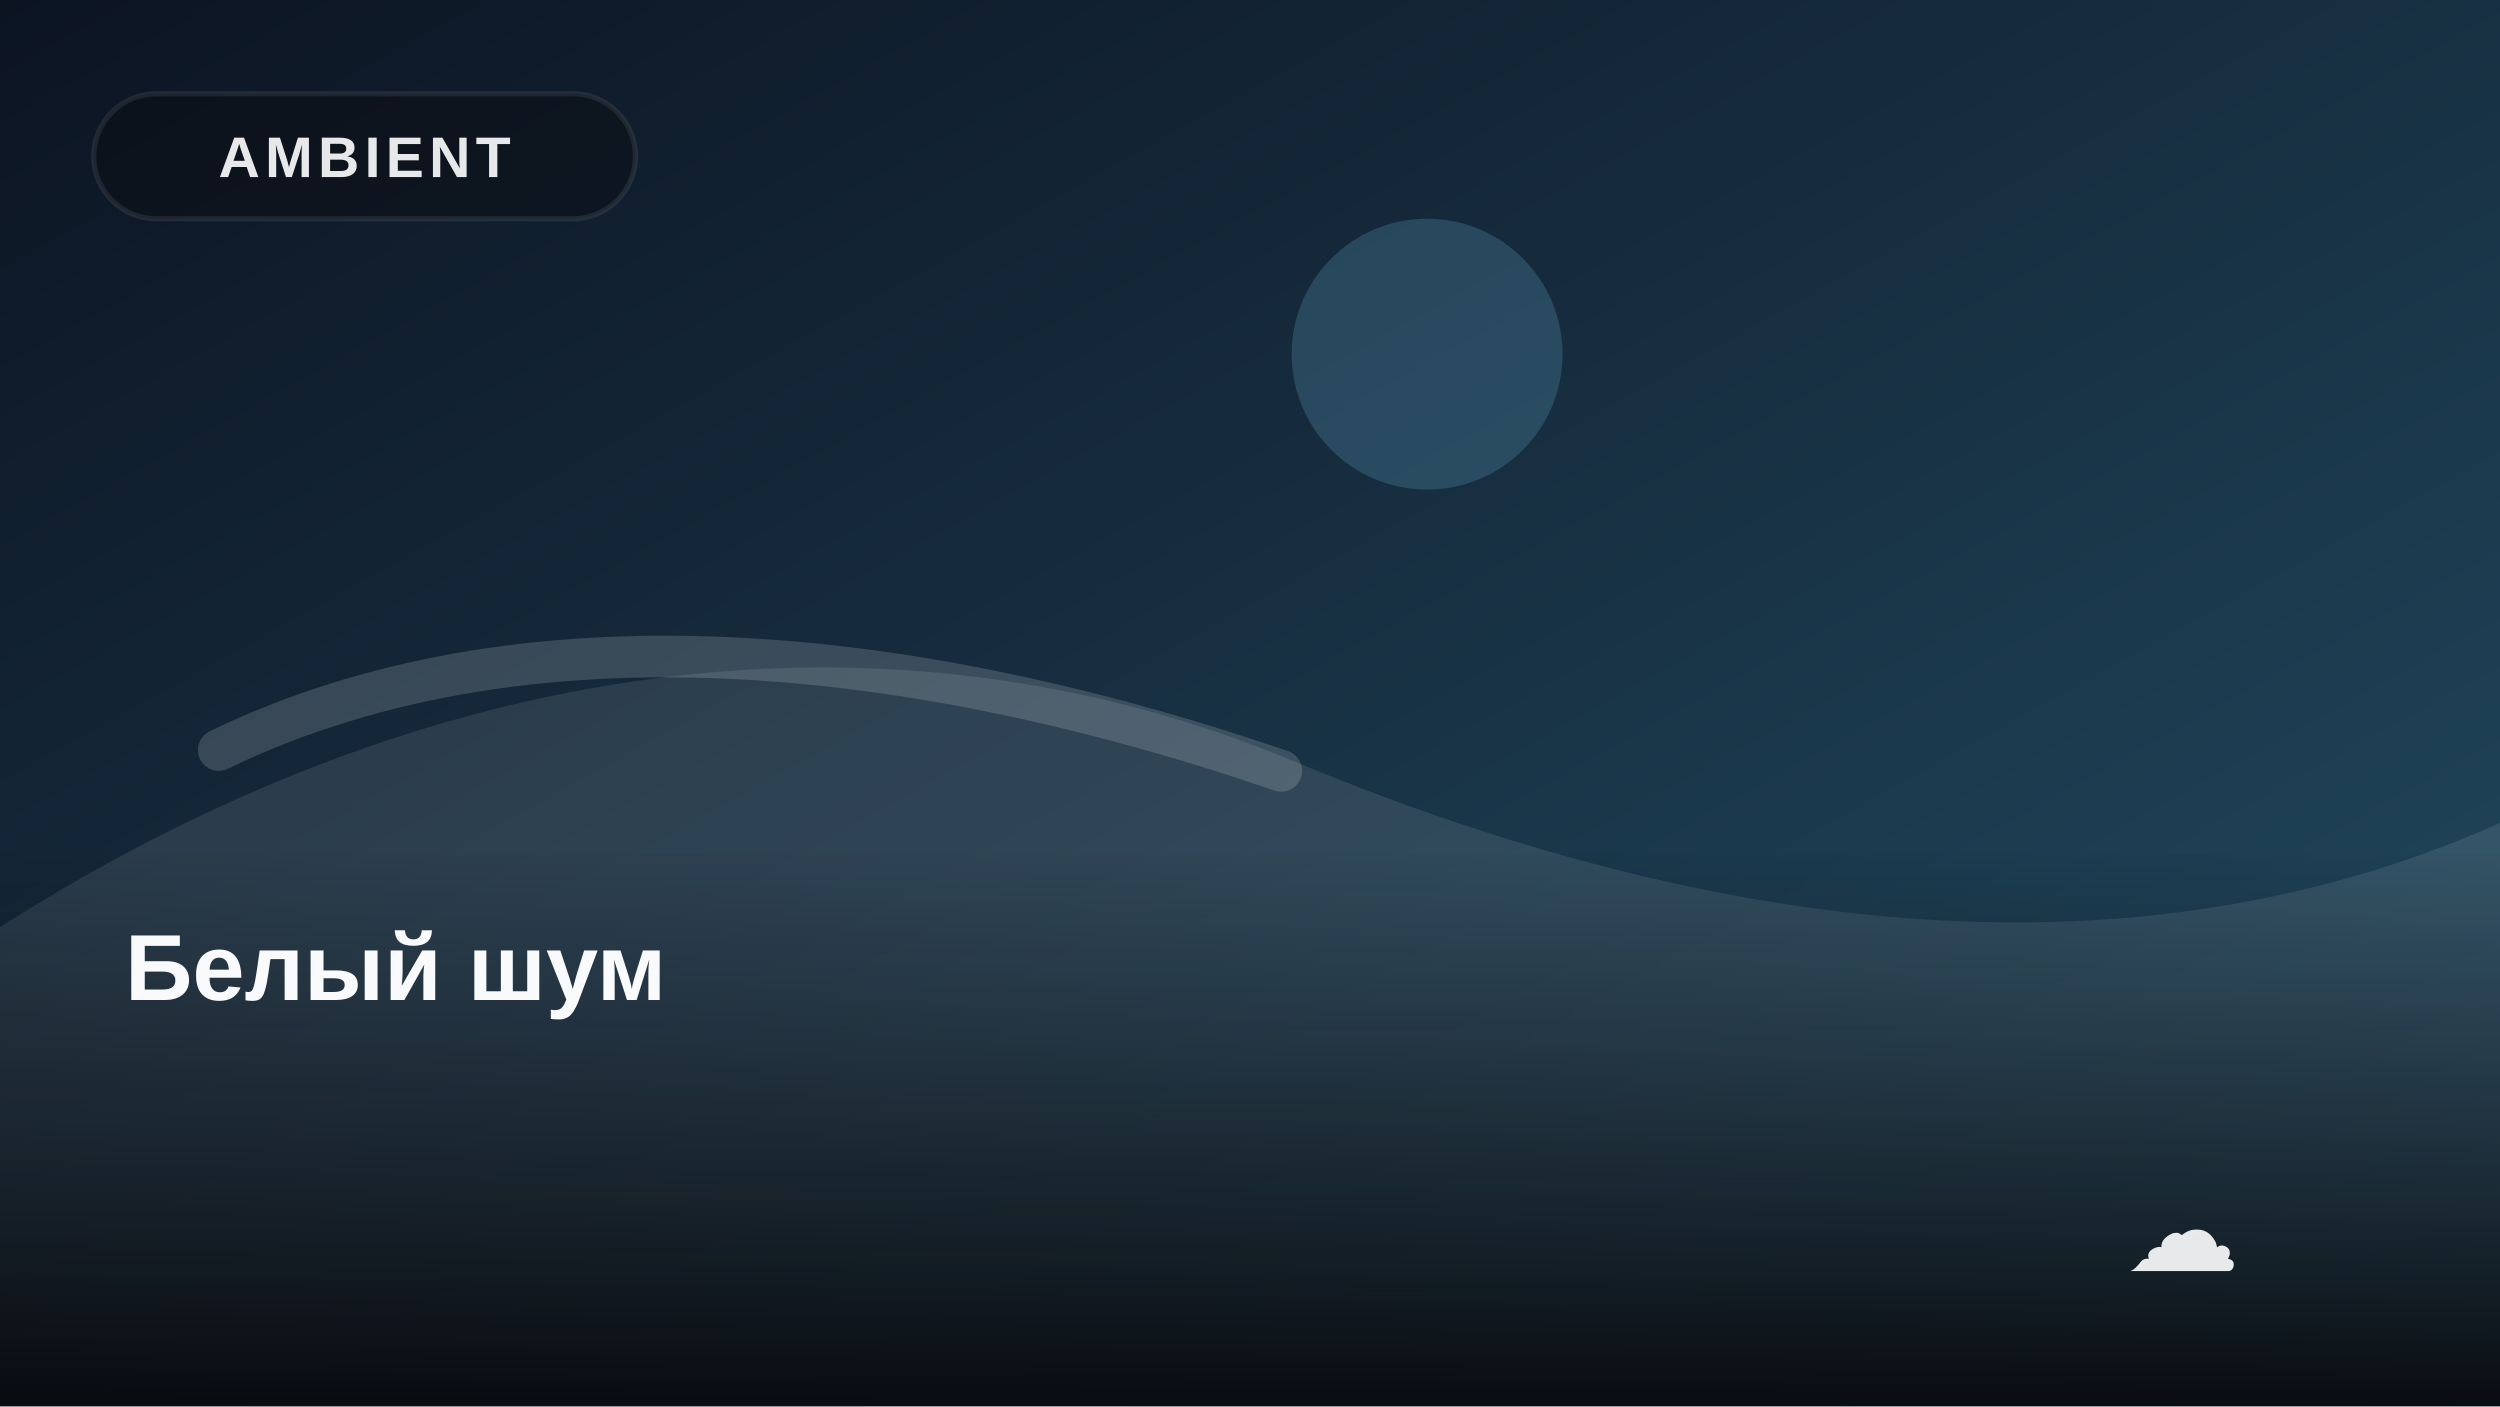
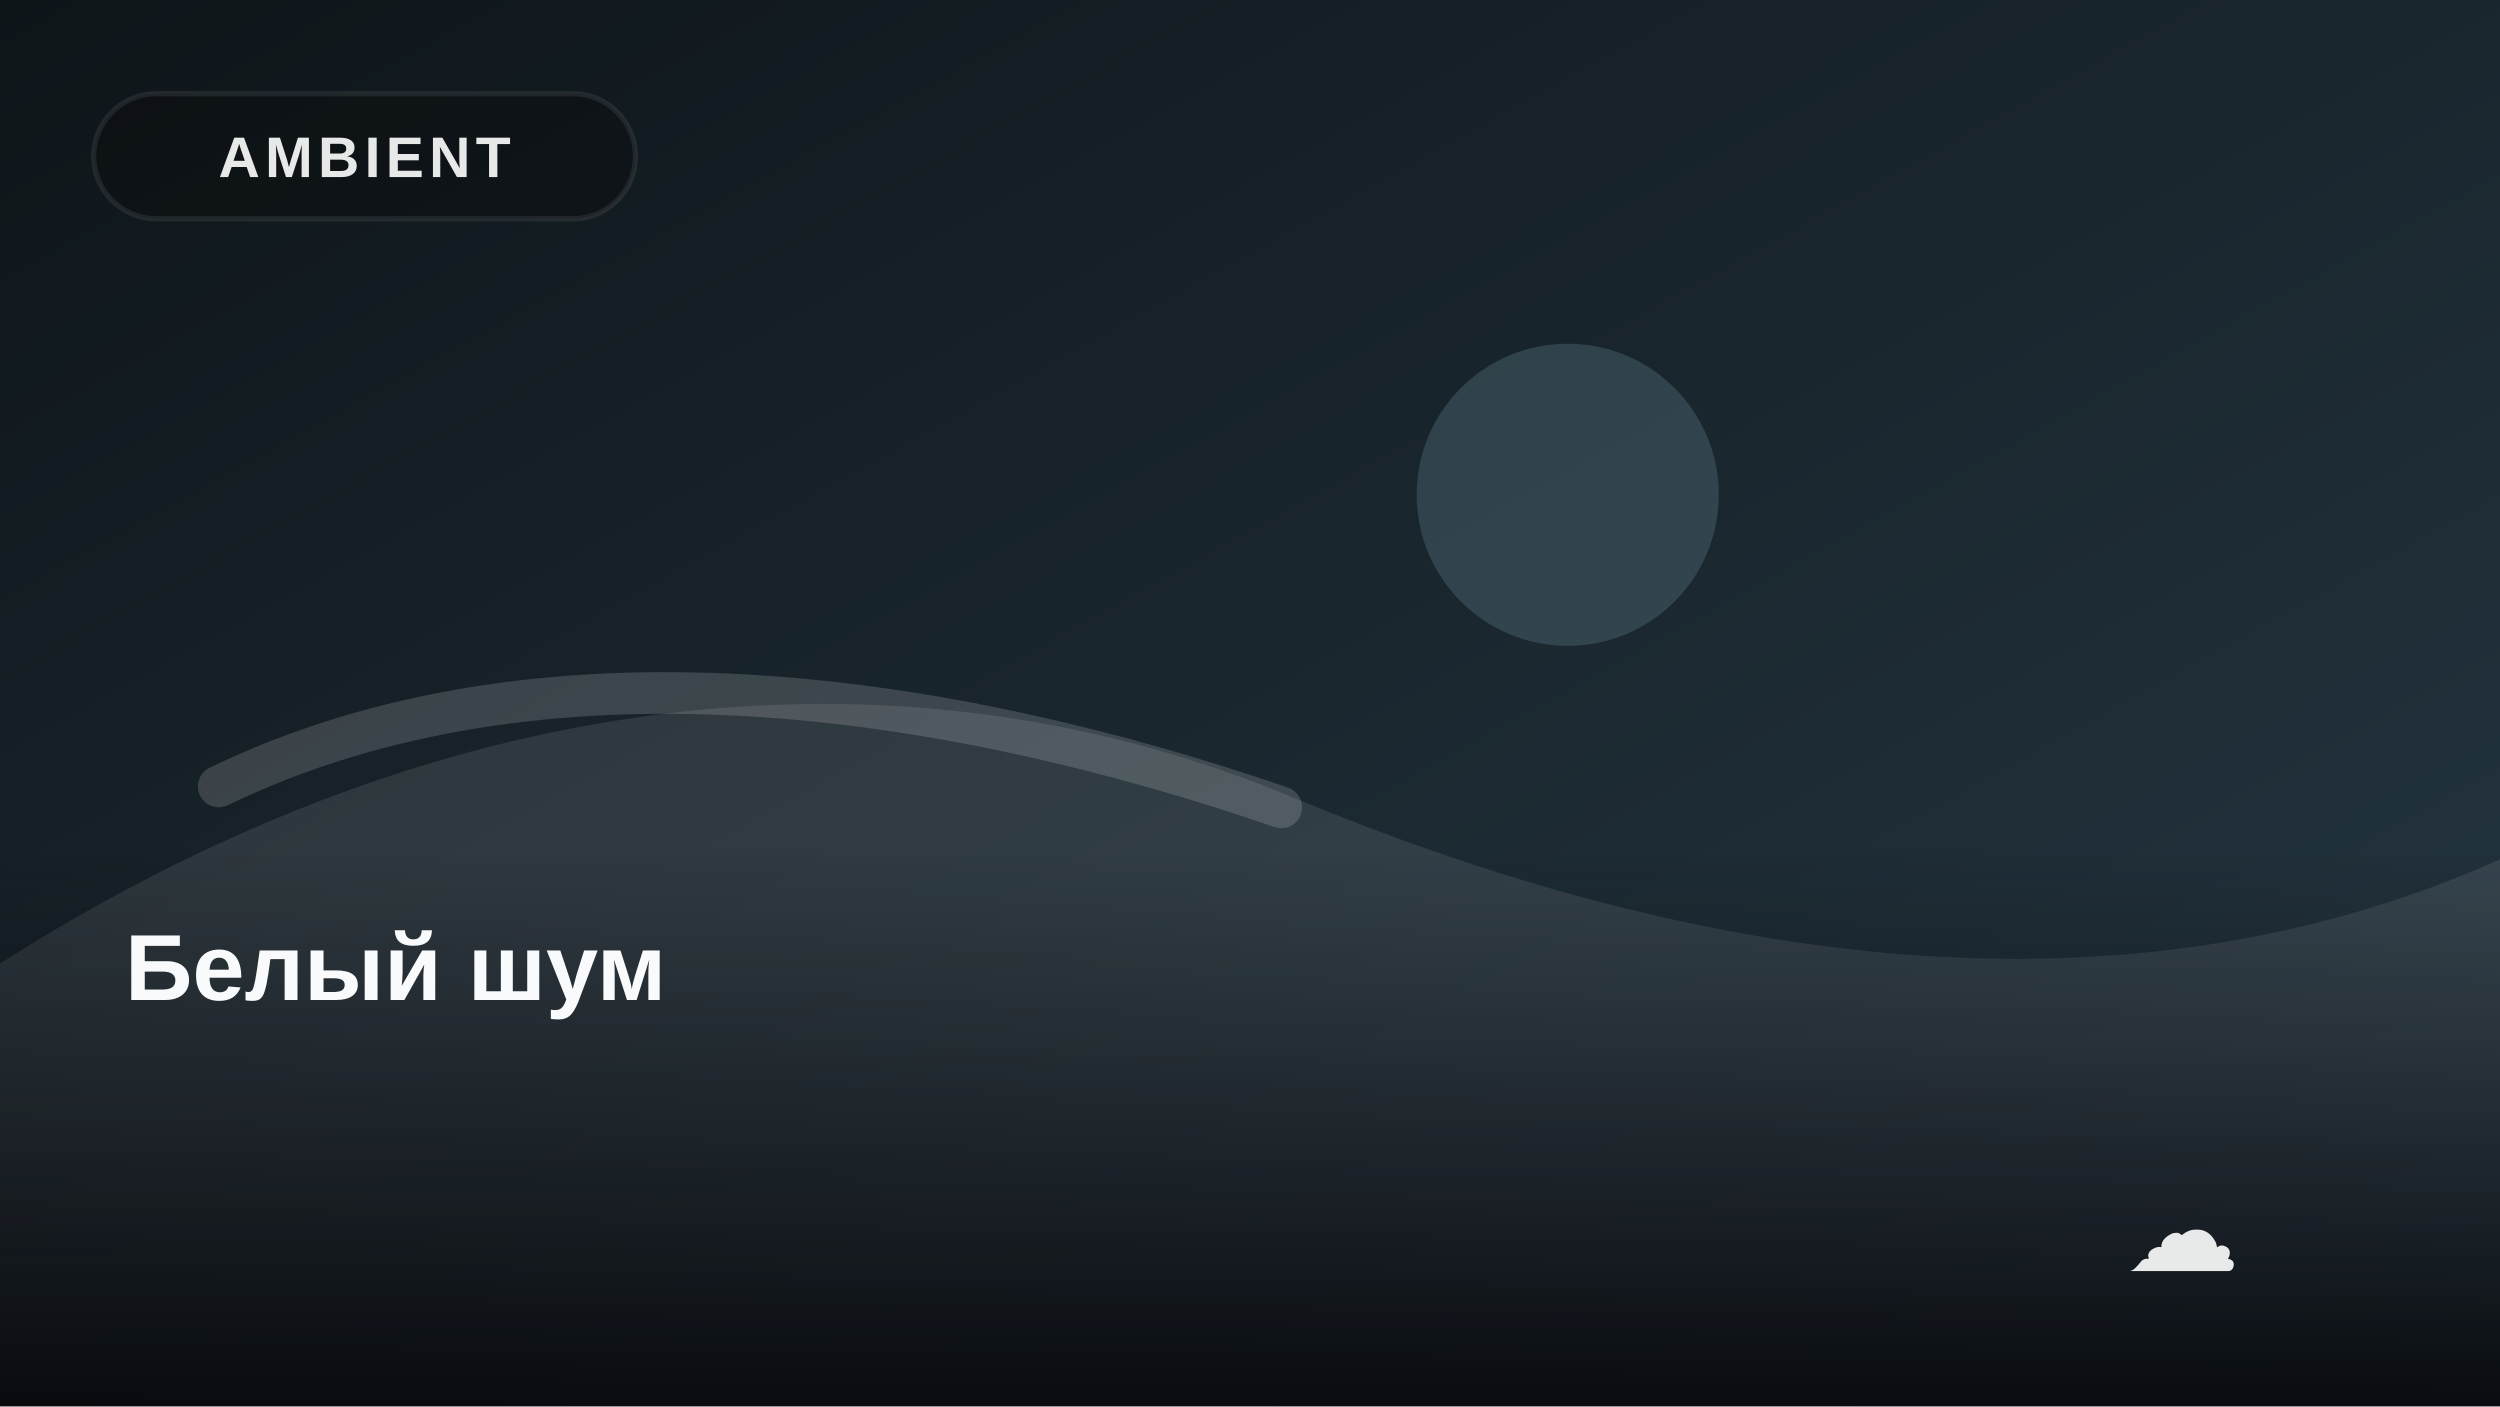
<svg xmlns="http://www.w3.org/2000/svg" viewBox="0 0 480 270" preserveAspectRatio="xMidYMid slice">
  <defs>
    <linearGradient id="bg-36" x1="0" y1="0" x2="1" y2="1">
-       <stop offset="0%" stop-color="#0c1422" />
-       <stop offset="100%" stop-color="#234d64" />
+       <stop offset="0%" stop-color="#0e1519" />
+       <stop offset="100%" stop-color="#263844" />
    </linearGradient>
    <linearGradient id="panel-36" x1="0" y1="1" x2="0" y2="0">
      <stop offset="0%" stop-color="rgba(6,8,12,0.94)" />
      <stop offset="100%" stop-color="rgba(6,8,12,0.02)" />
    </linearGradient>
  </defs>
  <rect width="480" height="270" fill="url(#bg-36)" />
-   <circle cx="274" cy="68" r="26" fill="#7dd3fc" opacity="0.18" />
-   <path d="M0 178C88 122 176 116 248 146S404 192 480 158V270H0Z" fill="rgba(255,255,255,0.1)" />
-   <path d="M42 144C104 114 182 126 246 148" fill="none" stroke="rgba(255,255,255,0.16)" stroke-width="8" stroke-linecap="round" />
+   <circle cx="301" cy="95" r="29" fill="#9dc8d8" opacity="0.18" />
+   <path d="M0 185C88 129 176 123 248 153S404 199 480 165V270H0Z" fill="rgba(255,255,255,0.1)" />
+   <path d="M42 151C104 121 182 133 246 155" fill="none" stroke="rgba(255,255,255,0.16)" stroke-width="8" stroke-linecap="round" />
  <rect y="164" width="480" height="106" fill="url(#panel-36)" />
  <rect x="18" y="18" width="104" height="24" rx="12" fill="rgba(10,10,12,0.42)" stroke="rgba(255,255,255,0.08)" />
  <text x="70" y="34" fill="rgba(255,255,255,0.9)" font-family="Arial, sans-serif" font-size="11" font-weight="700" text-anchor="middle" letter-spacing="1">AMBIENT</text>
  <text x="24" y="192" fill="#f8fafc" fill-opacity="1" font-family="Arial, sans-serif" font-size="18" font-weight="800">
    <tspan x="24" dy="0">Белый шум</tspan>
  </text>
  <text x="430" y="244" fill="rgba(255,255,255,0.9)" font-family="Arial, sans-serif" font-size="22" text-anchor="end">☁</text>
</svg>
